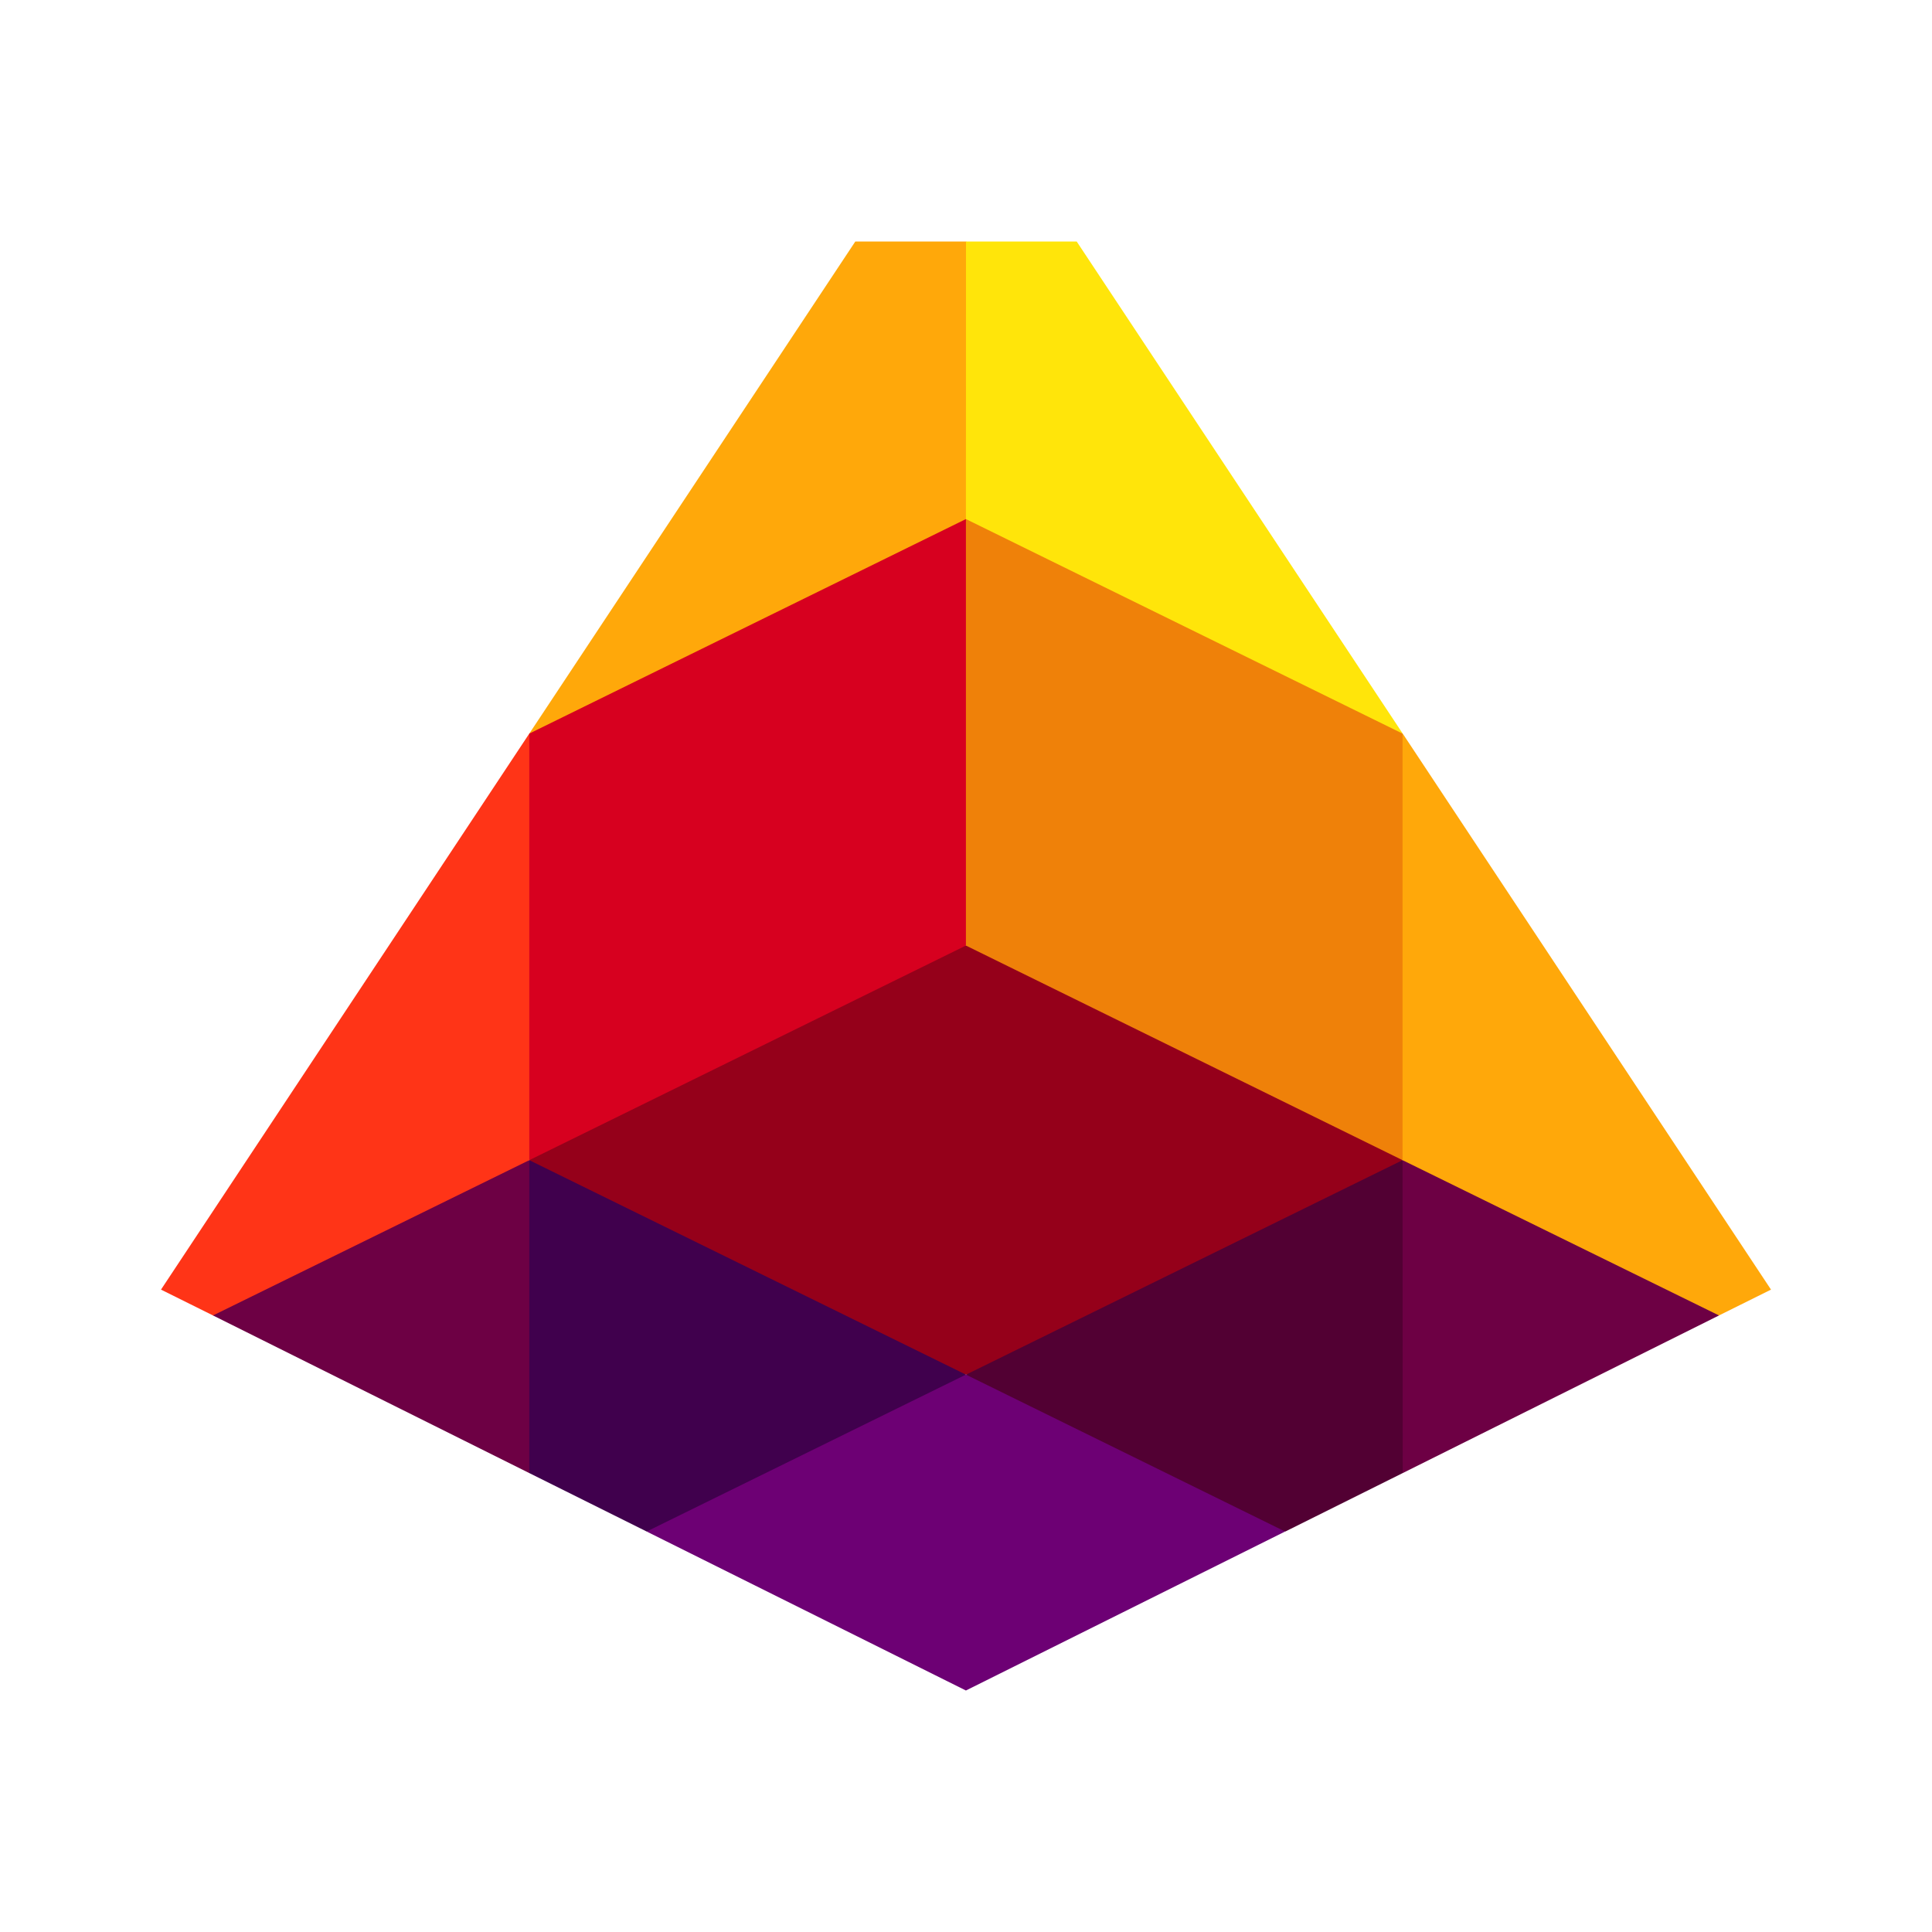
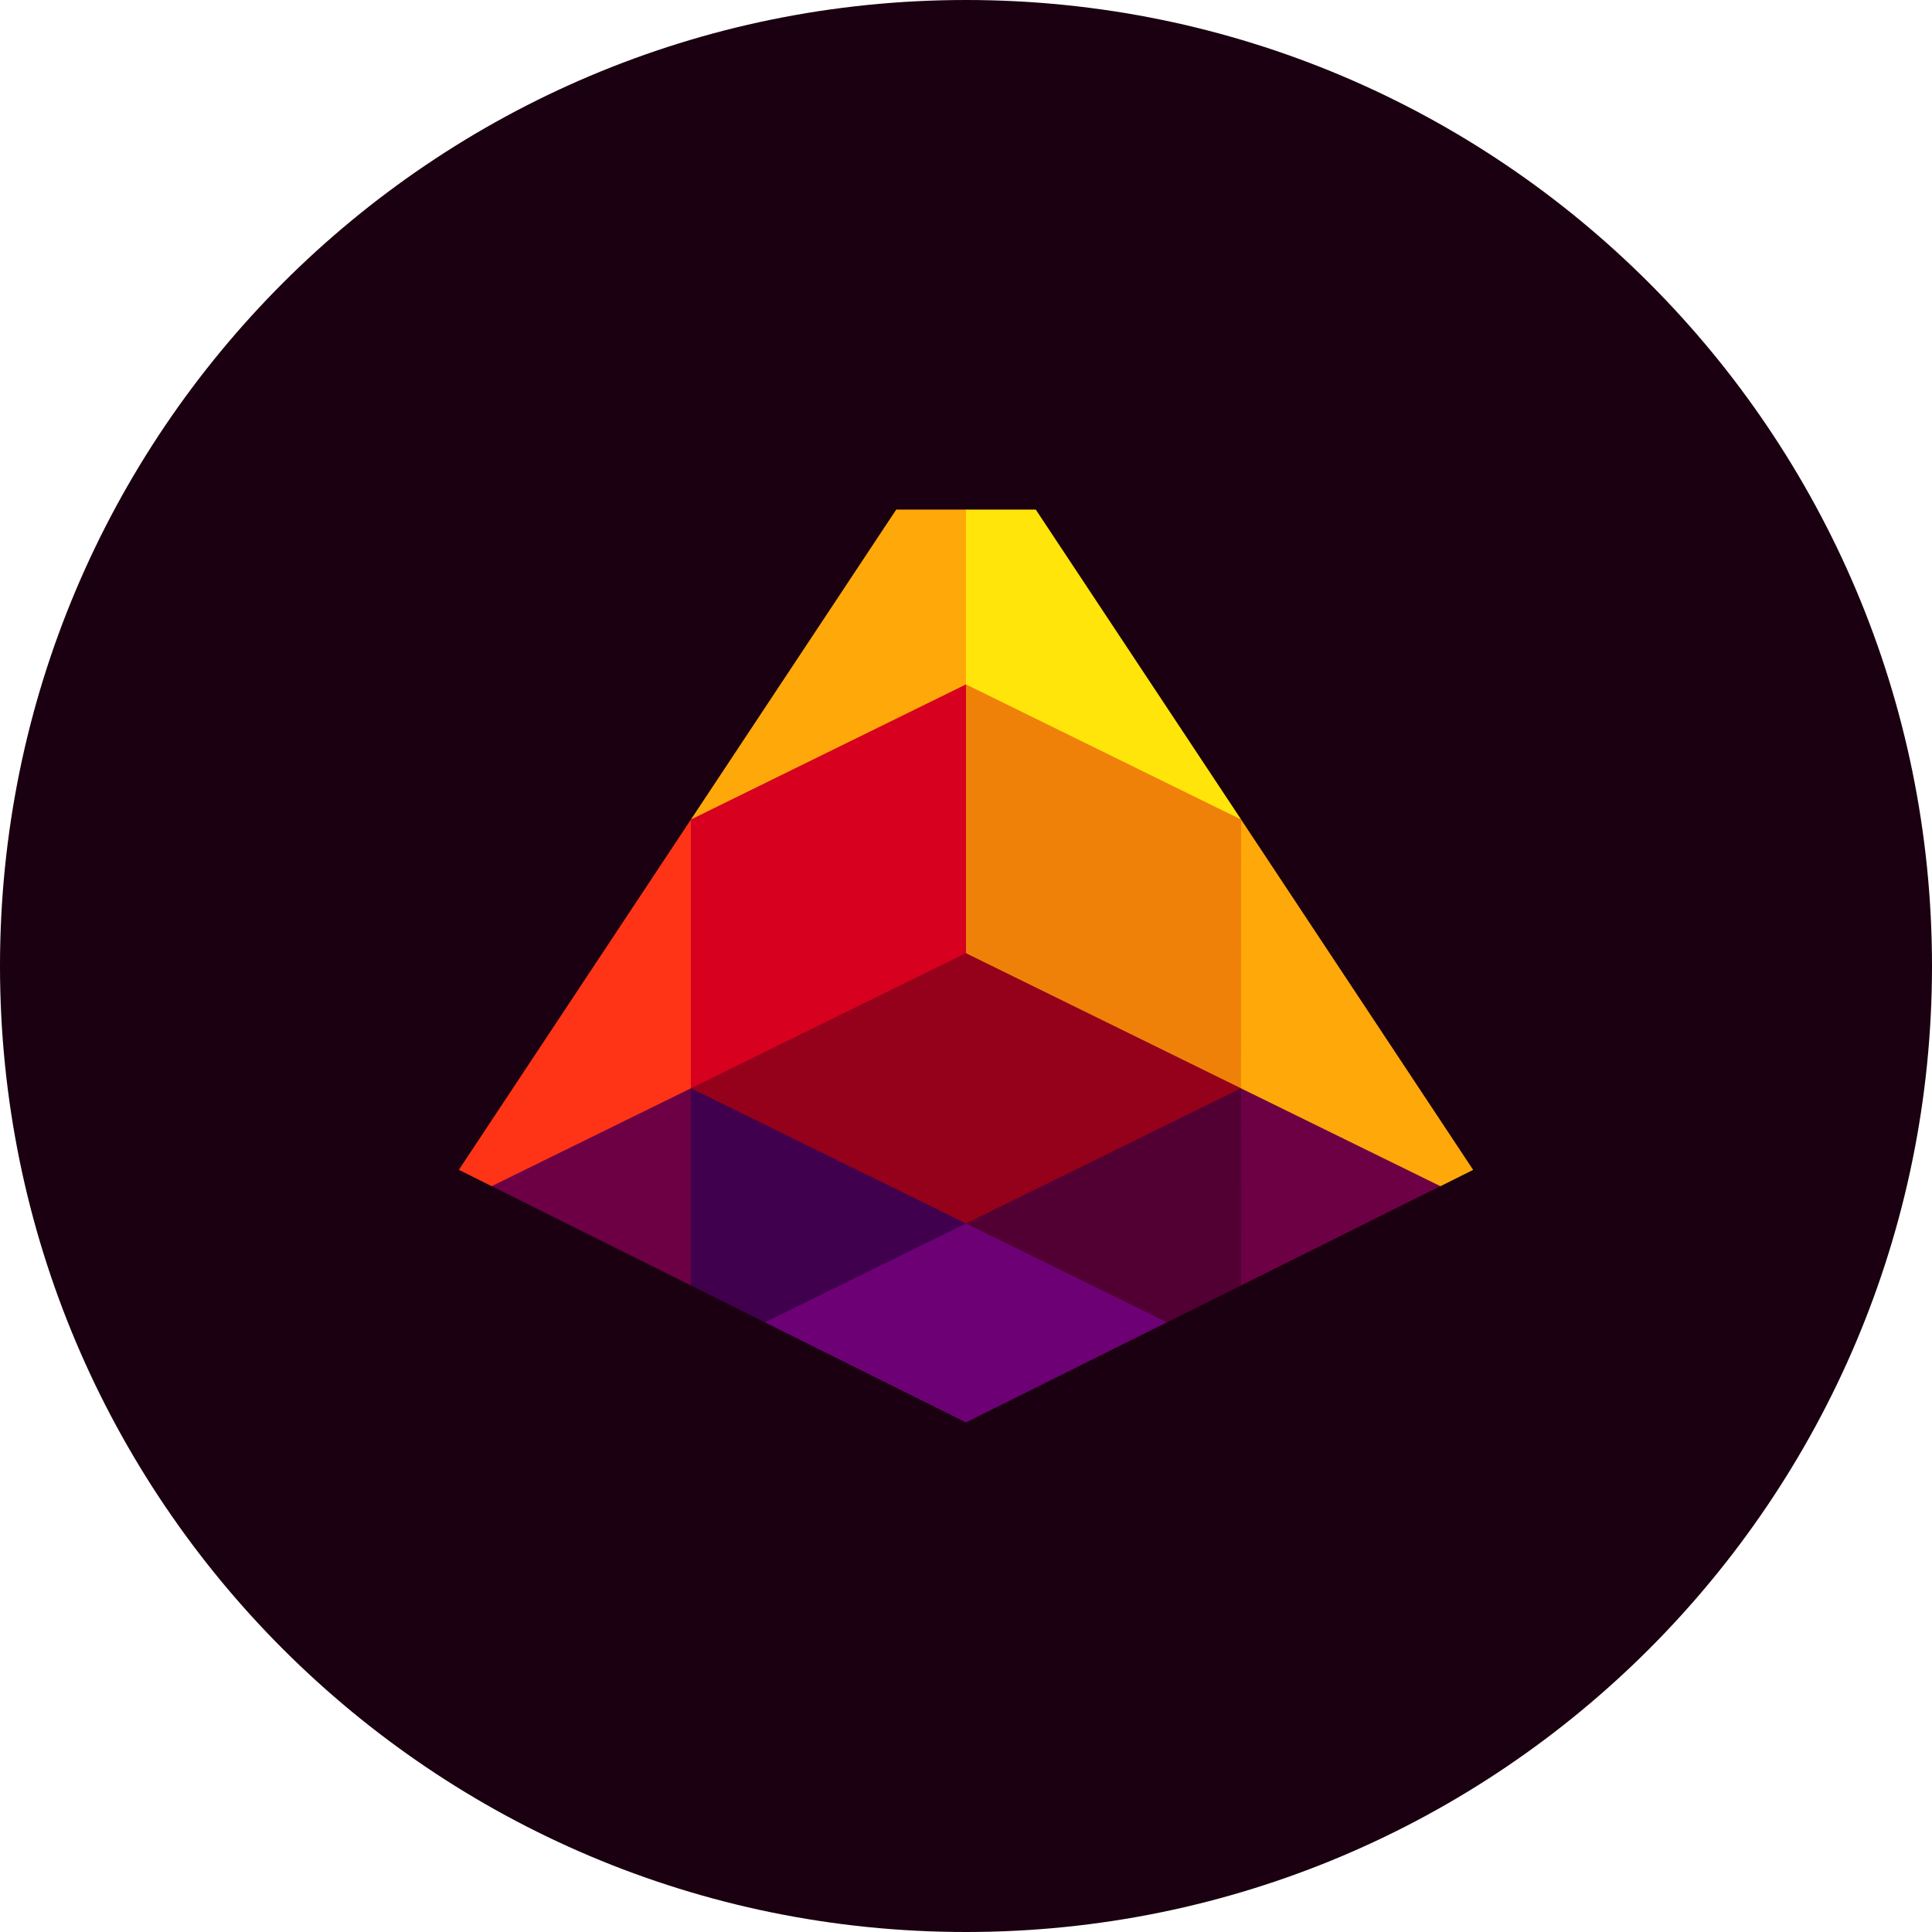
<svg xmlns="http://www.w3.org/2000/svg" width="24" height="24" viewBox="0 0 24 24" fill="none">
-   <path d="M17.223 14.092L12.199 11.624L11.999 11.746L11.847 11.601L6.775 14.092L6.575 14.412L6.697 14.693L11.549 17.076H11.999H12.449L17.3 14.693L17.423 14.412L17.223 14.092Z" fill="#95001A" />
-   <path d="M6.575 14.412L11.999 17.076V17.298L8.484 19.025H8.033L6.575 18.299L6.375 18.003V14.731L6.575 14.412Z" fill="#40004D" />
-   <path d="M17.423 14.412L12.001 17.076V17.298L15.516 19.025H15.967L17.425 18.299L17.625 18.003V14.731L17.423 14.412Z" fill="#520033" />
-   <path d="M17.425 9.113L17.225 9.236V14.092L17.423 14.412L17.625 14.731L20.904 16.341H21.354L22 16.02L17.425 9.113Z" fill="#FFA80A" />
-   <path d="M6.575 9.113L6.775 9.236V14.092L6.575 14.412L6.375 14.731L3.096 16.341H2.646L2 16.02L6.575 9.113Z" fill="#FF3417" />
-   <path d="M6.575 18.299L2.646 16.341L6.575 14.412V18.299Z" fill="#6D0044" />
-   <path d="M11.999 21L15.964 19.025L11.999 17.076L8.033 19.025L11.999 21Z" fill="#6D0074" />
-   <path d="M17.425 18.299L21.354 16.341L17.423 14.412L17.425 18.299Z" fill="#6D0044" />
-   <path d="M12 3H10.625L6.575 9.113L6.775 9.236L11.999 6.669V6.448L12.199 6.31L12.2 3.173L12 3Z" fill="#FFA80A" />
-   <path d="M11.999 6.448L6.575 9.113V14.412L11.999 11.746L12.199 11.624V6.767L11.999 6.448Z" fill="#D7001F" />
-   <path d="M12 3H13.375L17.425 9.113L17.225 9.236L12.199 6.767L11.999 6.448L12 3Z" fill="#FFE50A" />
-   <path d="M17.423 14.412L11.999 11.746V6.448L17.423 9.113V14.412Z" fill="#EF8109" />
+   <circle cx="12" cy="12" r="12" fill="#1A0010" />
+   <g transform="translate(12 12) scale(0.7) translate(-12 -12)">
+     <path fill="#95001A" d="m16.7 13.883-4.52-2.223-.18.11-.137-.13-4.565 2.242-.18.288.11.253 4.367 2.145h.81l4.366-2.145.11-.253z" />
+     <path fill="#40004D" d="m7.118 14.17 4.881 2.399v.199l-3.163 1.555H8.43l-1.312-.654-.18-.266v-2.945z" />
+     <path fill="#520033" d="m16.88 14.17-4.879 2.399v.199l3.163 1.555h.406l1.313-.654.18-.266v-2.945z" />
+     <path fill="#FFA80A" d="m16.883 9.402-.18.11v4.371l.178.288.182.287 2.95 1.45h.406l.581-.29z" />
+     <path fill="#FF3417" d="m7.117 9.402.18.11v4.371l-.18.288-.18.287-2.95 1.45h-.405L3 15.617z" />
+     <path fill="#6D0044" d="m7.117 17.669-3.535-1.762 3.535-1.736z" />
+     <path fill="#6D0074" d="m11.999 20.1 3.568-1.777L12 16.569l-3.57 1.754z" />
+     <path fill="#6D0044" d="m16.882 17.669 3.536-1.762-3.538-1.736z" />
+     <path fill="#FFA80A" d="M12 3.9h-1.238L7.118 9.401l.18.112 4.701-2.31v-.2l.18-.124.001-2.823z" />
+     <path fill="#D7001F" d="M11.999 7.003 7.117 9.401v4.77L12 11.77l.18-.11V7.29z" />
+     <path fill="#FFE50A" d="M12 3.9h1.238l3.645 5.501-.18.112-4.524-2.223-.18-.287z" />
+     <path fill="#EF8109" d="M16.88 14.17 12 11.773v-4.77l4.882 2.398z" />
+   </g>
</svg>
